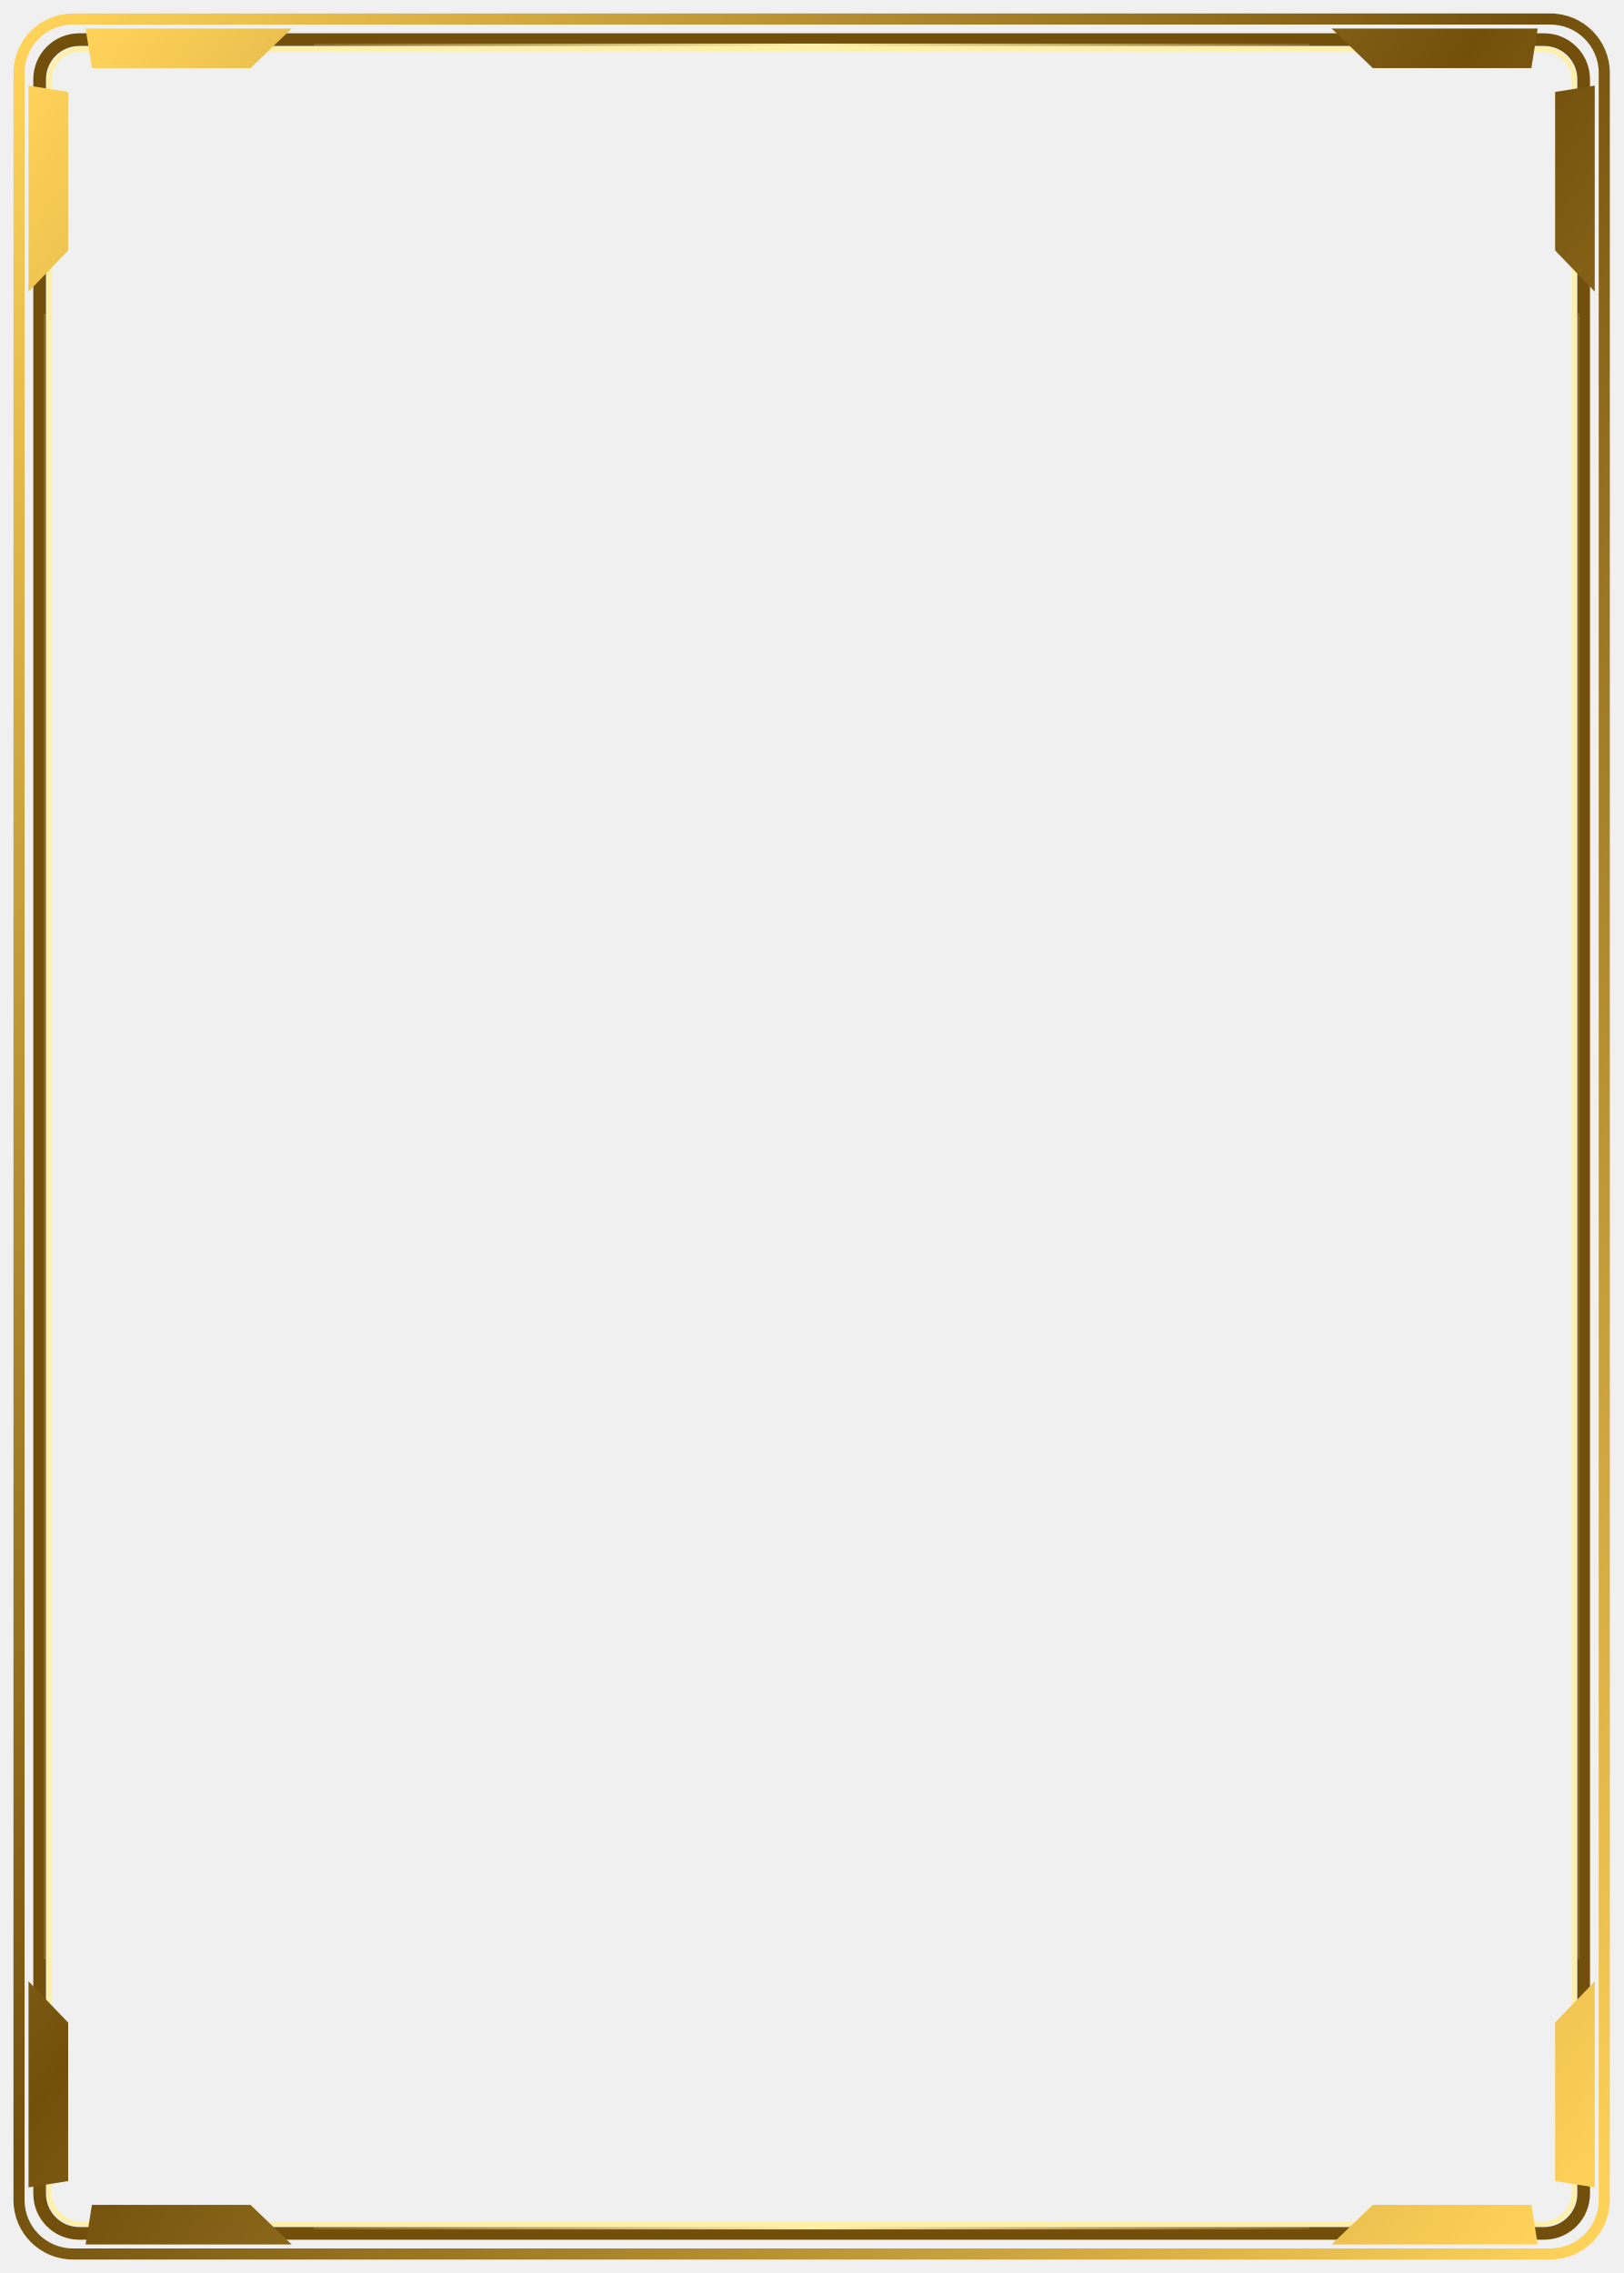
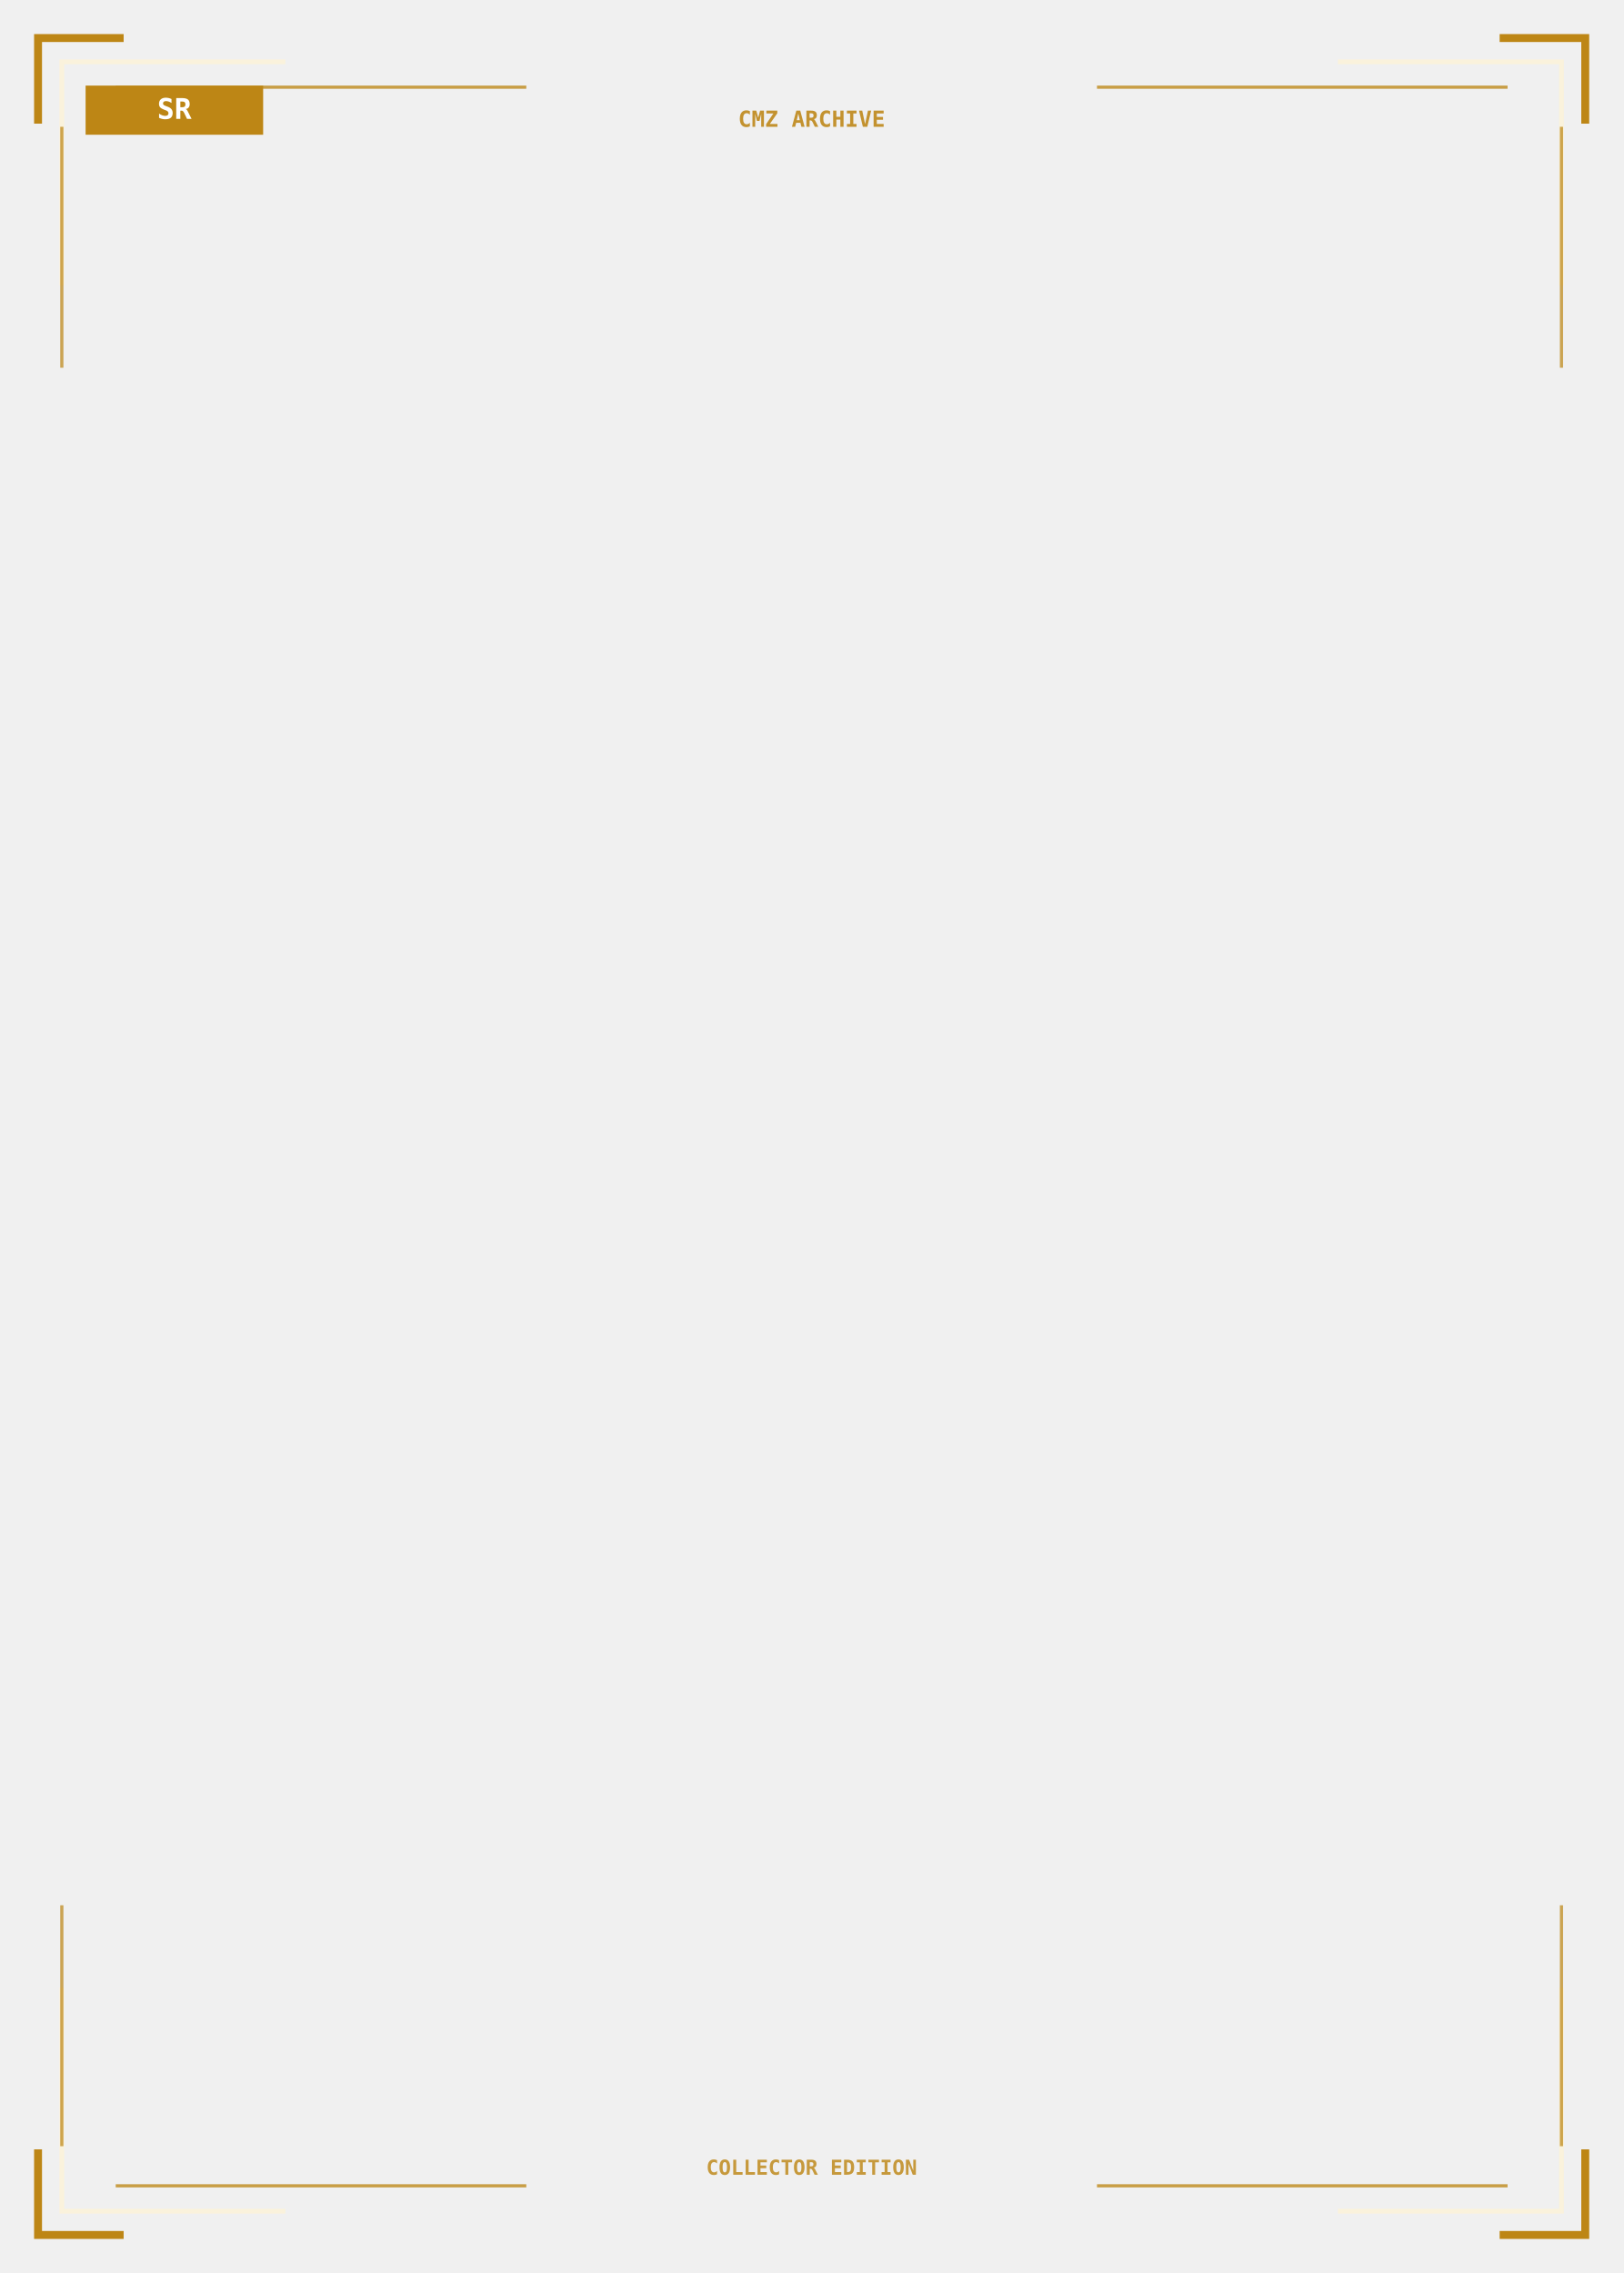
<svg xmlns="http://www.w3.org/2000/svg" width="1024" height="1434" viewBox="0 0 1024 1434">
-   <defs>
-     <linearGradient id="metal" x1="0" x2="1" y1="0" y2="1">
-       <stop stop-color="#ffd35a" />
-       <stop offset=".48" stop-color="#72500c" />
-       <stop offset="1" stop-color="#ffd35a" />
-     </linearGradient>
-     <linearGradient id="accent" x1="0" x2="1">
-       <stop stop-color="#fff0a8" stop-opacity=".15" />
-       <stop offset=".5" stop-color="#fff0a8" />
-       <stop offset="1" stop-color="#fff0a8" stop-opacity=".15" />
-     </linearGradient>
-   </defs>
-   <rect x="12" y="12" width="1000" height="1410" rx="34" fill="none" stroke="url(#metal)" stroke-width="7" />
-   <rect x="25" y="25" width="974" height="1384" rx="25" fill="none" stroke="#72500c" stroke-width="8" />
-   <rect x="31" y="31" width="962" height="1372" rx="20" fill="none" stroke="#fff0a8" stroke-width="3" />
-   <path d="M54 18H184L158 43H58ZM970 18H840L866 43H966ZM54 1416H184L158 1391H58ZM970 1416H840L866 1391H966Z" fill="url(#metal)" />
-   <path d="M18 54V184L43 158V58ZM1006 54V184L981 158V58ZM18 1380V1250L43 1276V1376ZM1006 1380V1250L981 1276V1376Z" fill="url(#metal)" />
-   <path d="M198 29H826M198 1405H826" fill="none" stroke="url(#accent)" stroke-width="3" />
-   <path d="M29 198V1236M995 198V1236" fill="none" stroke="url(#accent)" stroke-width="3" />
+   <path d="M24 78V24H78 M946 24H1000V78 M1000 1356V1410H946 M78 1410H24V1356" fill="none" stroke="#bd8615" stroke-width="5" />
+   <path d="M39 180V39H180 M844 39H985V180 M985 1254V1395H844 M180 1395H39V1254" fill="none" stroke="#fbf2d9" stroke-width="3" opacity=".9" />
+   <path d="M39 232V80 M985 232V80 M39 1202V1354 M985 1202V1354" fill="none" stroke="#bd8615" stroke-width="2" opacity=".72" />
+   <path d="M73 55H332 M692 55H951 M73 1379H332 M692 1379H951" fill="none" stroke="#bd8615" stroke-width="2" opacity=".78" />
+   <rect x="54" y="54" width="112" height="31" fill="#bd8615" />
+   <text x="110" y="75" text-anchor="middle" fill="#ffffff" font-family="monospace" font-size="18" font-weight="700">SR</text>
+   <text x="512" y="80" text-anchor="middle" fill="#bd8615" font-family="monospace" font-size="14" font-weight="700" opacity=".88">CMZ ARCHIVE</text>
+   <text x="512" y="1372" text-anchor="middle" fill="#bd8615" font-family="monospace" font-size="13" font-weight="700" opacity=".82">COLLECTOR EDITION</text>
</svg>
